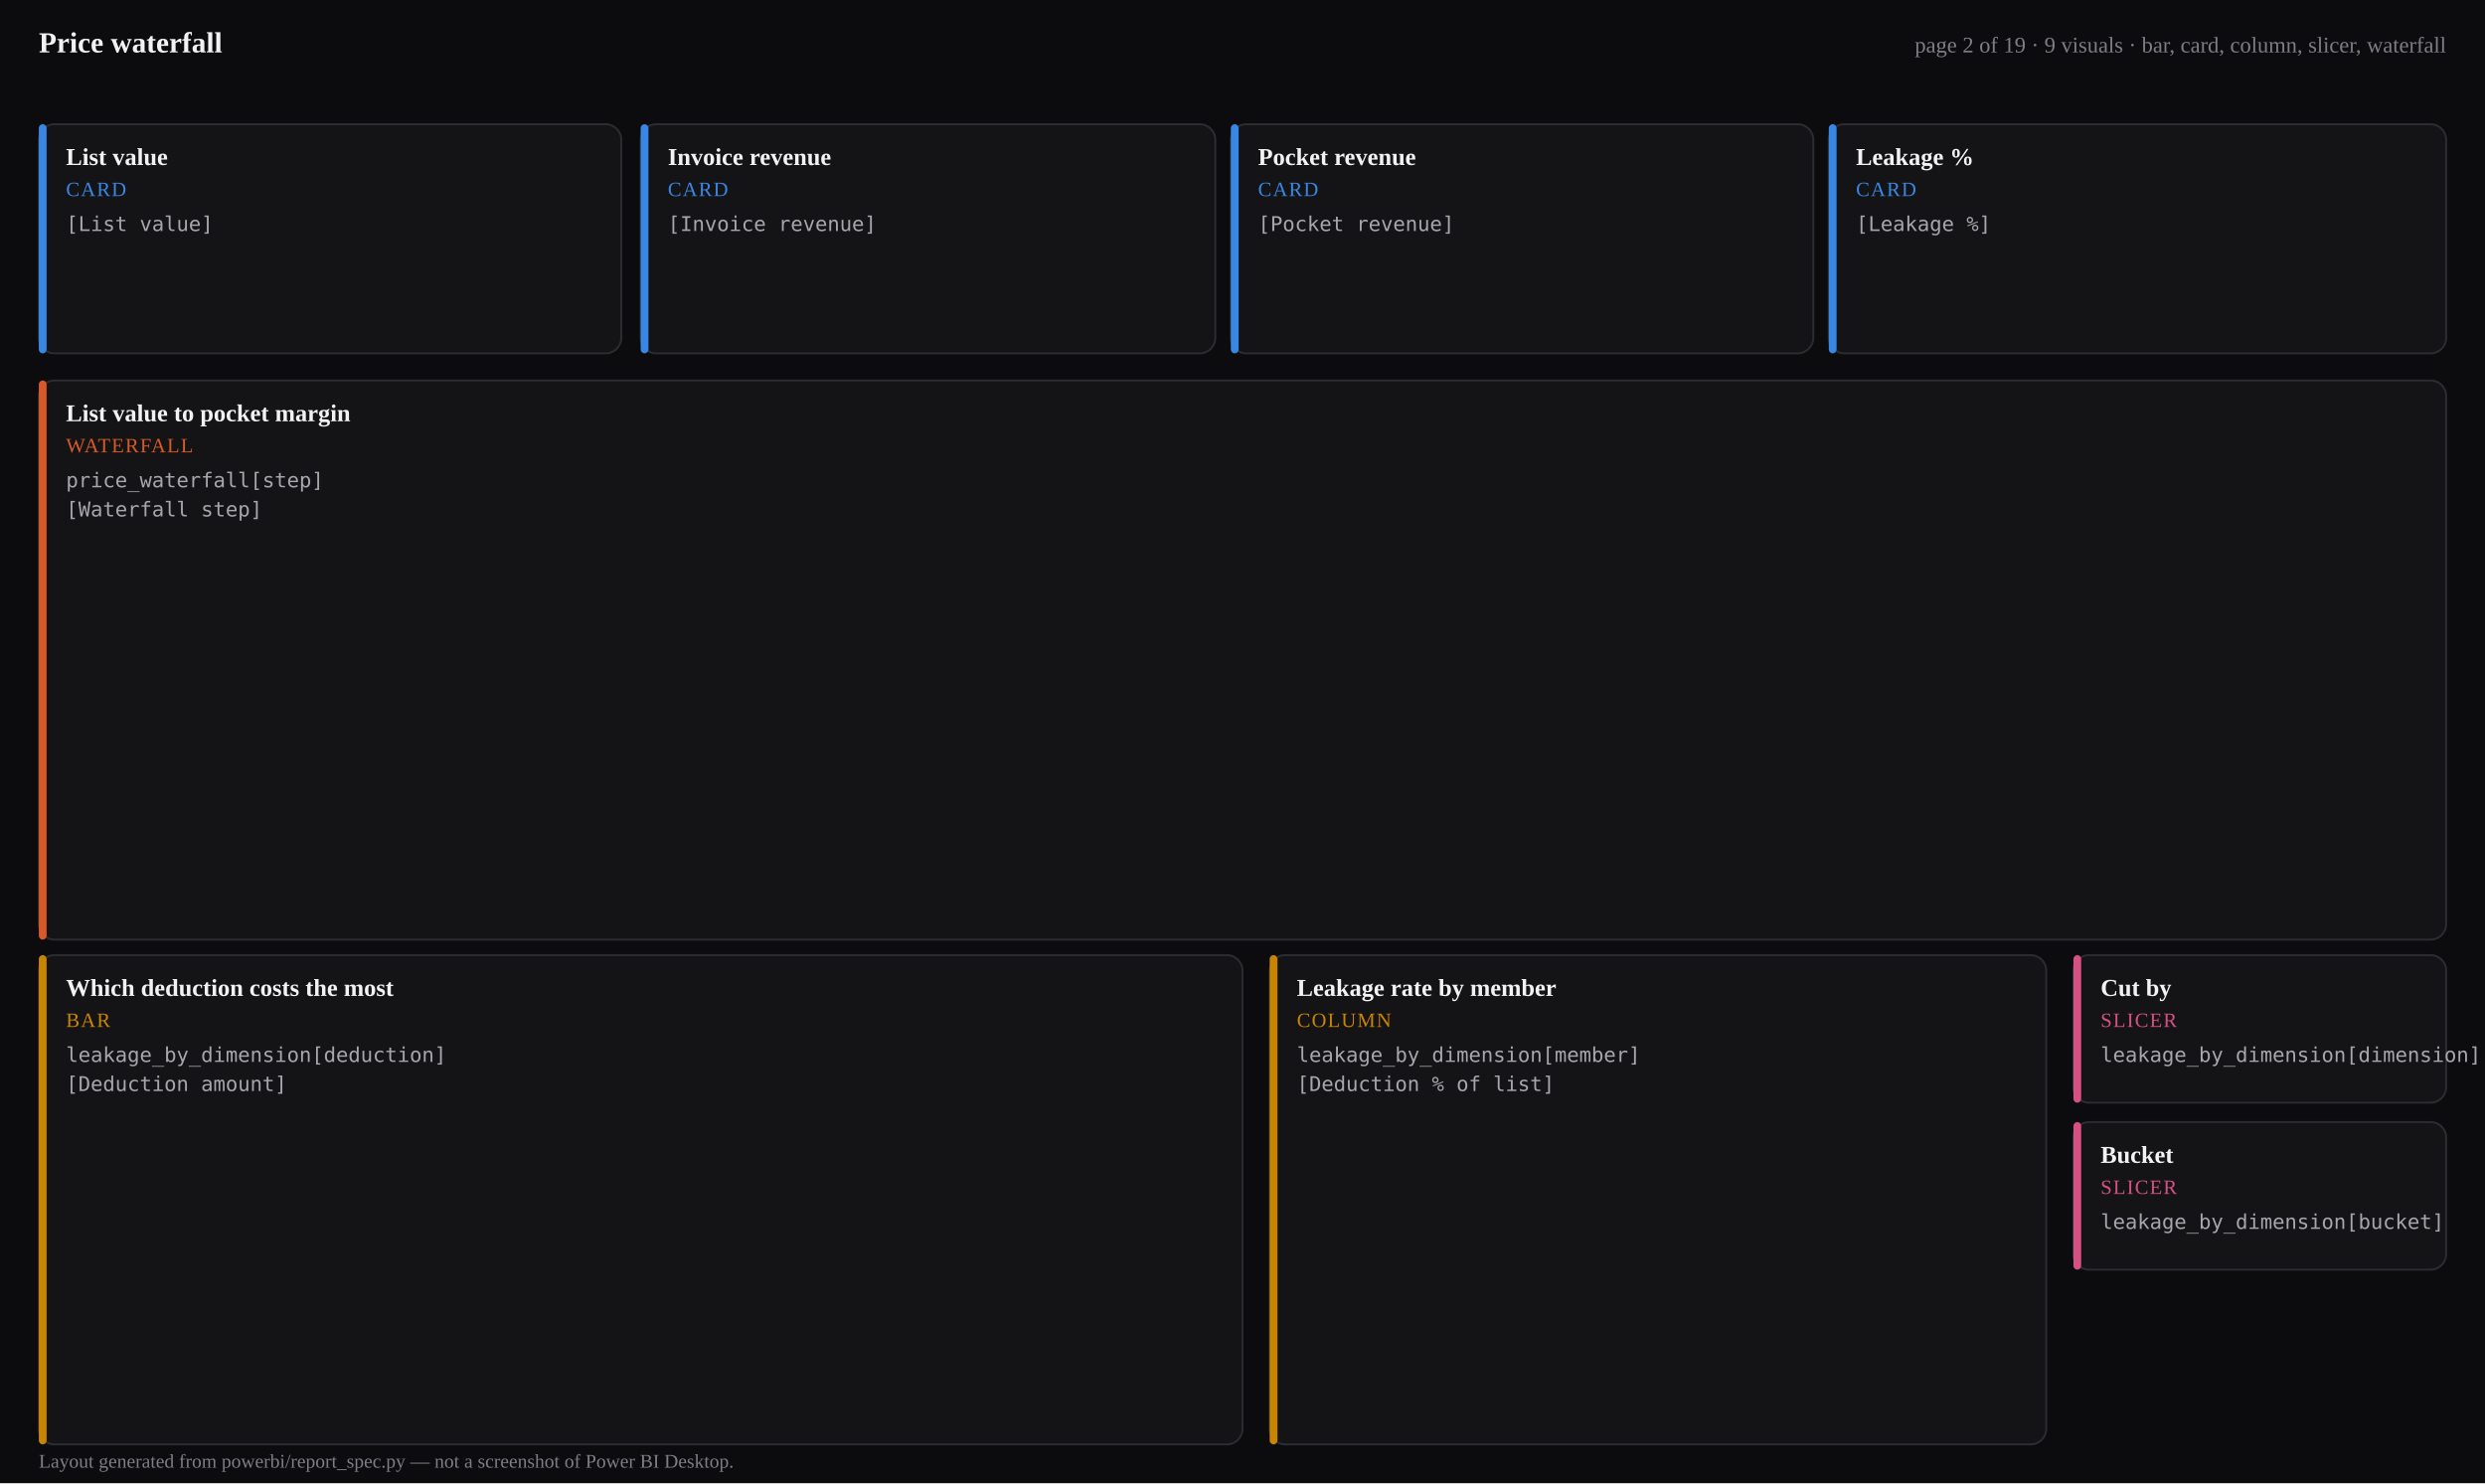
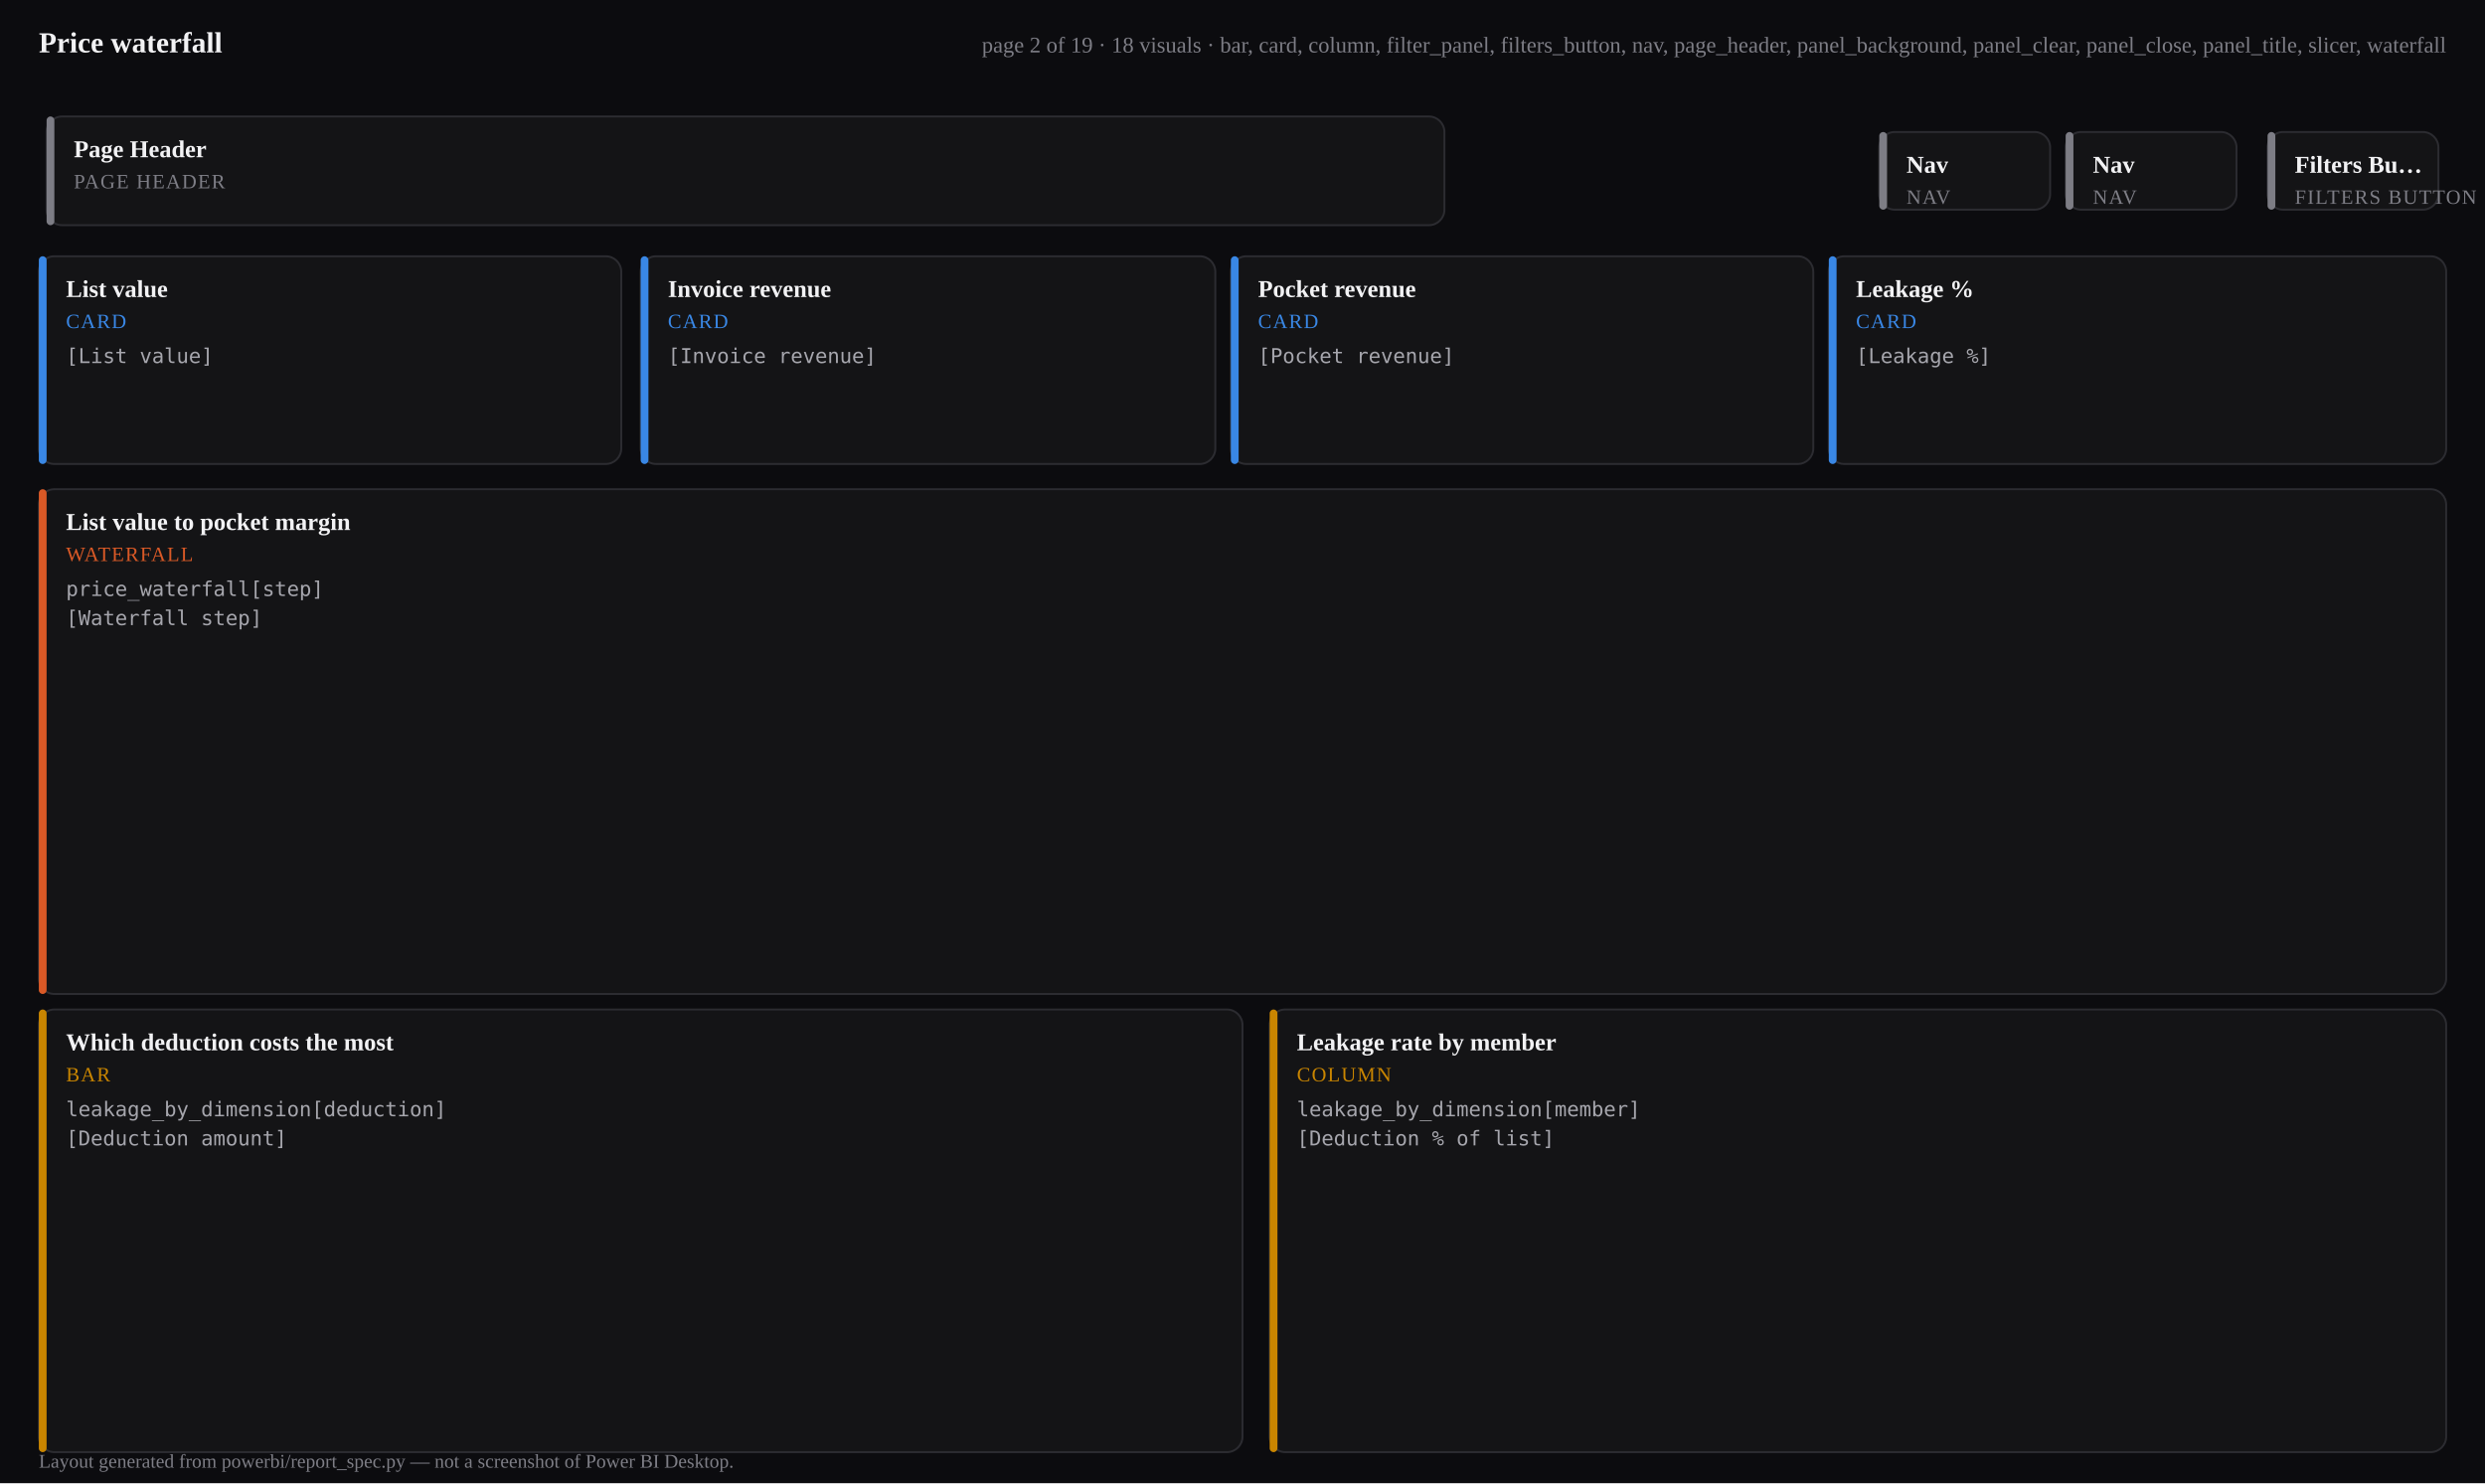
- <svg xmlns="http://www.w3.org/2000/svg" viewBox="0 0 1280 764" width="1280" height="764" role="img" aria-label="Layout of the Price waterfall page: 9 visuals on a 1280 by 720 canvas">
+ <svg xmlns="http://www.w3.org/2000/svg" viewBox="0 0 1280 764" width="1280" height="764" role="img" aria-label="Layout of the Price waterfall page: 18 visuals on a 1280 by 720 canvas">
  <rect width="1280" height="764" fill="#0c0c0f" />
  <text x="20" y="27" fill="#f2f2f4" font-size="15" font-weight="700">Price waterfall</text>
-   <text x="1260" y="27" fill="#7d7d85" font-size="11.5" text-anchor="end">page 2 of 19 · 9 visuals · bar, card, column, slicer, waterfall</text>
+   <text x="1260" y="27" fill="#7d7d85" font-size="11.5" text-anchor="end">page 2 of 19 · 18 visuals · bar, card, column, filter_panel, filters_button, nav, page_header, panel_background, panel_clear, panel_close, panel_title, slicer, waterfall</text>
  <g transform="translate(0 44)">
    <g>
-       <rect x="20" y="20" width="300" height="118" rx="8" fill="#141416" stroke="#2c2c31" stroke-width="1" />
-       <rect x="20" y="20" width="4" height="118" rx="2" fill="#3987e5" />
-       <text x="34" y="41" fill="#f2f2f4" font-size="12.5" font-weight="600">List value</text>
-       <text x="34" y="57" fill="#3987e5" font-size="10.5" letter-spacing="0.06em">CARD</text>
-       <text x="34" y="75" fill="#a6a6ad" font-size="10.5" font-family="ui-monospace, SFMono-Regular, Menlo, monospace">[List value]</text>
+       <rect x="24" y="16" width="720" height="56" rx="8" fill="#141416" stroke="#2c2c31" stroke-width="1" />
+       <rect x="24" y="16" width="4" height="56" rx="2" fill="#7d7d85" />
+       <text x="38" y="37" fill="#f2f2f4" font-size="12.5" font-weight="600">Page Header</text>
+       <text x="38" y="53" fill="#7d7d85" font-size="10.5" letter-spacing="0.06em">PAGE HEADER</text>
    </g>
    <g>
-       <rect x="330" y="20" width="296" height="118" rx="8" fill="#141416" stroke="#2c2c31" stroke-width="1" />
-       <rect x="330" y="20" width="4" height="118" rx="2" fill="#3987e5" />
-       <text x="344" y="41" fill="#f2f2f4" font-size="12.5" font-weight="600">Invoice revenue</text>
-       <text x="344" y="57" fill="#3987e5" font-size="10.5" letter-spacing="0.06em">CARD</text>
-       <text x="344" y="75" fill="#a6a6ad" font-size="10.5" font-family="ui-monospace, SFMono-Regular, Menlo, monospace">[Invoice revenue]</text>
+       <rect x="1168" y="24" width="88" height="40" rx="8" fill="#141416" stroke="#2c2c31" stroke-width="1" />
+       <rect x="1168" y="24" width="4" height="40" rx="2" fill="#7d7d85" />
+       <text x="1182" y="45" fill="#f2f2f4" font-size="12.5" font-weight="600">Filters Bu…</text>
+       <text x="1182" y="61" fill="#7d7d85" font-size="10.5" letter-spacing="0.06em">FILTERS BUTTON</text>
    </g>
    <g>
-       <rect x="634" y="20" width="300" height="118" rx="8" fill="#141416" stroke="#2c2c31" stroke-width="1" />
-       <rect x="634" y="20" width="4" height="118" rx="2" fill="#3987e5" />
-       <text x="648" y="41" fill="#f2f2f4" font-size="12.5" font-weight="600">Pocket revenue</text>
-       <text x="648" y="57" fill="#3987e5" font-size="10.5" letter-spacing="0.06em">CARD</text>
-       <text x="648" y="75" fill="#a6a6ad" font-size="10.5" font-family="ui-monospace, SFMono-Regular, Menlo, monospace">[Pocket revenue]</text>
+       <rect x="1064" y="24" width="88" height="40" rx="8" fill="#141416" stroke="#2c2c31" stroke-width="1" />
+       <rect x="1064" y="24" width="4" height="40" rx="2" fill="#7d7d85" />
+       <text x="1078" y="45" fill="#f2f2f4" font-size="12.5" font-weight="600">Nav</text>
+       <text x="1078" y="61" fill="#7d7d85" font-size="10.5" letter-spacing="0.06em">NAV</text>
    </g>
    <g>
-       <rect x="942" y="20" width="318" height="118" rx="8" fill="#141416" stroke="#2c2c31" stroke-width="1" />
-       <rect x="942" y="20" width="4" height="118" rx="2" fill="#3987e5" />
-       <text x="956" y="41" fill="#f2f2f4" font-size="12.5" font-weight="600">Leakage %</text>
-       <text x="956" y="57" fill="#3987e5" font-size="10.5" letter-spacing="0.06em">CARD</text>
-       <text x="956" y="75" fill="#a6a6ad" font-size="10.5" font-family="ui-monospace, SFMono-Regular, Menlo, monospace">[Leakage %]</text>
+       <rect x="968" y="24" width="88" height="40" rx="8" fill="#141416" stroke="#2c2c31" stroke-width="1" />
+       <rect x="968" y="24" width="4" height="40" rx="2" fill="#7d7d85" />
+       <text x="982" y="45" fill="#f2f2f4" font-size="12.5" font-weight="600">Nav</text>
+       <text x="982" y="61" fill="#7d7d85" font-size="10.5" letter-spacing="0.06em">NAV</text>
    </g>
    <g>
-       <rect x="20" y="152" width="1240" height="288" rx="8" fill="#141416" stroke="#2c2c31" stroke-width="1" />
-       <rect x="20" y="152" width="4" height="288" rx="2" fill="#d95926" />
-       <text x="34" y="173" fill="#f2f2f4" font-size="12.5" font-weight="600">List value to pocket margin</text>
-       <text x="34" y="189" fill="#d95926" font-size="10.5" letter-spacing="0.06em">WATERFALL</text>
-       <text x="34" y="207" fill="#a6a6ad" font-size="10.5" font-family="ui-monospace, SFMono-Regular, Menlo, monospace">price_waterfall[step]</text>
-       <text x="34" y="222" fill="#a6a6ad" font-size="10.5" font-family="ui-monospace, SFMono-Regular, Menlo, monospace">[Waterfall step]</text>
+       <rect x="20" y="88" width="300" height="107" rx="8" fill="#141416" stroke="#2c2c31" stroke-width="1" />
+       <rect x="20" y="88" width="4" height="107" rx="2" fill="#3987e5" />
+       <text x="34" y="109" fill="#f2f2f4" font-size="12.5" font-weight="600">List value</text>
+       <text x="34" y="125" fill="#3987e5" font-size="10.5" letter-spacing="0.06em">CARD</text>
+       <text x="34" y="143" fill="#a6a6ad" font-size="10.5" font-family="ui-monospace, SFMono-Regular, Menlo, monospace">[List value]</text>
    </g>
    <g>
-       <rect x="20" y="448" width="620" height="252" rx="8" fill="#141416" stroke="#2c2c31" stroke-width="1" />
-       <rect x="20" y="448" width="4" height="252" rx="2" fill="#c98500" />
-       <text x="34" y="469" fill="#f2f2f4" font-size="12.5" font-weight="600">Which deduction costs the most</text>
-       <text x="34" y="485" fill="#c98500" font-size="10.5" letter-spacing="0.06em">BAR</text>
-       <text x="34" y="503" fill="#a6a6ad" font-size="10.5" font-family="ui-monospace, SFMono-Regular, Menlo, monospace">leakage_by_dimension[deduction]</text>
-       <text x="34" y="518" fill="#a6a6ad" font-size="10.5" font-family="ui-monospace, SFMono-Regular, Menlo, monospace">[Deduction amount]</text>
+       <rect x="330" y="88" width="296" height="107" rx="8" fill="#141416" stroke="#2c2c31" stroke-width="1" />
+       <rect x="330" y="88" width="4" height="107" rx="2" fill="#3987e5" />
+       <text x="344" y="109" fill="#f2f2f4" font-size="12.5" font-weight="600">Invoice revenue</text>
+       <text x="344" y="125" fill="#3987e5" font-size="10.5" letter-spacing="0.06em">CARD</text>
+       <text x="344" y="143" fill="#a6a6ad" font-size="10.5" font-family="ui-monospace, SFMono-Regular, Menlo, monospace">[Invoice revenue]</text>
    </g>
    <g>
-       <rect x="654" y="448" width="400" height="252" rx="8" fill="#141416" stroke="#2c2c31" stroke-width="1" />
-       <rect x="654" y="448" width="4" height="252" rx="2" fill="#c98500" />
-       <text x="668" y="469" fill="#f2f2f4" font-size="12.5" font-weight="600">Leakage rate by member</text>
-       <text x="668" y="485" fill="#c98500" font-size="10.5" letter-spacing="0.06em">COLUMN</text>
-       <text x="668" y="503" fill="#a6a6ad" font-size="10.5" font-family="ui-monospace, SFMono-Regular, Menlo, monospace">leakage_by_dimension[member]</text>
-       <text x="668" y="518" fill="#a6a6ad" font-size="10.5" font-family="ui-monospace, SFMono-Regular, Menlo, monospace">[Deduction % of list]</text>
+       <rect x="634" y="88" width="300" height="107" rx="8" fill="#141416" stroke="#2c2c31" stroke-width="1" />
+       <rect x="634" y="88" width="4" height="107" rx="2" fill="#3987e5" />
+       <text x="648" y="109" fill="#f2f2f4" font-size="12.5" font-weight="600">Pocket revenue</text>
+       <text x="648" y="125" fill="#3987e5" font-size="10.5" letter-spacing="0.06em">CARD</text>
+       <text x="648" y="143" fill="#a6a6ad" font-size="10.5" font-family="ui-monospace, SFMono-Regular, Menlo, monospace">[Pocket revenue]</text>
    </g>
    <g>
-       <rect x="1068" y="448" width="192" height="76" rx="8" fill="#141416" stroke="#2c2c31" stroke-width="1" />
-       <rect x="1068" y="448" width="4" height="76" rx="2" fill="#d55181" />
-       <text x="1082" y="469" fill="#f2f2f4" font-size="12.5" font-weight="600">Cut by</text>
-       <text x="1082" y="485" fill="#d55181" font-size="10.5" letter-spacing="0.06em">SLICER</text>
-       <text x="1082" y="503" fill="#a6a6ad" font-size="10.5" font-family="ui-monospace, SFMono-Regular, Menlo, monospace">leakage_by_dimension[dimension]</text>
+       <rect x="942" y="88" width="318" height="107" rx="8" fill="#141416" stroke="#2c2c31" stroke-width="1" />
+       <rect x="942" y="88" width="4" height="107" rx="2" fill="#3987e5" />
+       <text x="956" y="109" fill="#f2f2f4" font-size="12.5" font-weight="600">Leakage %</text>
+       <text x="956" y="125" fill="#3987e5" font-size="10.5" letter-spacing="0.06em">CARD</text>
+       <text x="956" y="143" fill="#a6a6ad" font-size="10.5" font-family="ui-monospace, SFMono-Regular, Menlo, monospace">[Leakage %]</text>
    </g>
    <g>
-       <rect x="1068" y="534" width="192" height="76" rx="8" fill="#141416" stroke="#2c2c31" stroke-width="1" />
-       <rect x="1068" y="534" width="4" height="76" rx="2" fill="#d55181" />
-       <text x="1082" y="555" fill="#f2f2f4" font-size="12.5" font-weight="600">Bucket</text>
-       <text x="1082" y="571" fill="#d55181" font-size="10.5" letter-spacing="0.06em">SLICER</text>
-       <text x="1082" y="589" fill="#a6a6ad" font-size="10.5" font-family="ui-monospace, SFMono-Regular, Menlo, monospace">leakage_by_dimension[bucket]</text>
+       <rect x="20" y="208" width="1240" height="260" rx="8" fill="#141416" stroke="#2c2c31" stroke-width="1" />
+       <rect x="20" y="208" width="4" height="260" rx="2" fill="#d95926" />
+       <text x="34" y="229" fill="#f2f2f4" font-size="12.5" font-weight="600">List value to pocket margin</text>
+       <text x="34" y="245" fill="#d95926" font-size="10.5" letter-spacing="0.06em">WATERFALL</text>
+       <text x="34" y="263" fill="#a6a6ad" font-size="10.5" font-family="ui-monospace, SFMono-Regular, Menlo, monospace">price_waterfall[step]</text>
+       <text x="34" y="278" fill="#a6a6ad" font-size="10.5" font-family="ui-monospace, SFMono-Regular, Menlo, monospace">[Waterfall step]</text>
+     </g>
+     <g>
+       <rect x="20" y="476" width="620" height="228" rx="8" fill="#141416" stroke="#2c2c31" stroke-width="1" />
+       <rect x="20" y="476" width="4" height="228" rx="2" fill="#c98500" />
+       <text x="34" y="497" fill="#f2f2f4" font-size="12.5" font-weight="600">Which deduction costs the most</text>
+       <text x="34" y="513" fill="#c98500" font-size="10.5" letter-spacing="0.06em">BAR</text>
+       <text x="34" y="531" fill="#a6a6ad" font-size="10.5" font-family="ui-monospace, SFMono-Regular, Menlo, monospace">leakage_by_dimension[deduction]</text>
+       <text x="34" y="546" fill="#a6a6ad" font-size="10.5" font-family="ui-monospace, SFMono-Regular, Menlo, monospace">[Deduction amount]</text>
+     </g>
+     <g>
+       <rect x="654" y="476" width="606" height="228" rx="8" fill="#141416" stroke="#2c2c31" stroke-width="1" />
+       <rect x="654" y="476" width="4" height="228" rx="2" fill="#c98500" />
+       <text x="668" y="497" fill="#f2f2f4" font-size="12.5" font-weight="600">Leakage rate by member</text>
+       <text x="668" y="513" fill="#c98500" font-size="10.5" letter-spacing="0.06em">COLUMN</text>
+       <text x="668" y="531" fill="#a6a6ad" font-size="10.5" font-family="ui-monospace, SFMono-Regular, Menlo, monospace">leakage_by_dimension[member]</text>
+       <text x="668" y="546" fill="#a6a6ad" font-size="10.5" font-family="ui-monospace, SFMono-Regular, Menlo, monospace">[Deduction % of list]</text>
    </g>
  </g>
  <text x="20" y="756" fill="#7d7d85" font-size="10">Layout generated from powerbi/report_spec.py — not a screenshot of Power BI Desktop.</text>
</svg>
